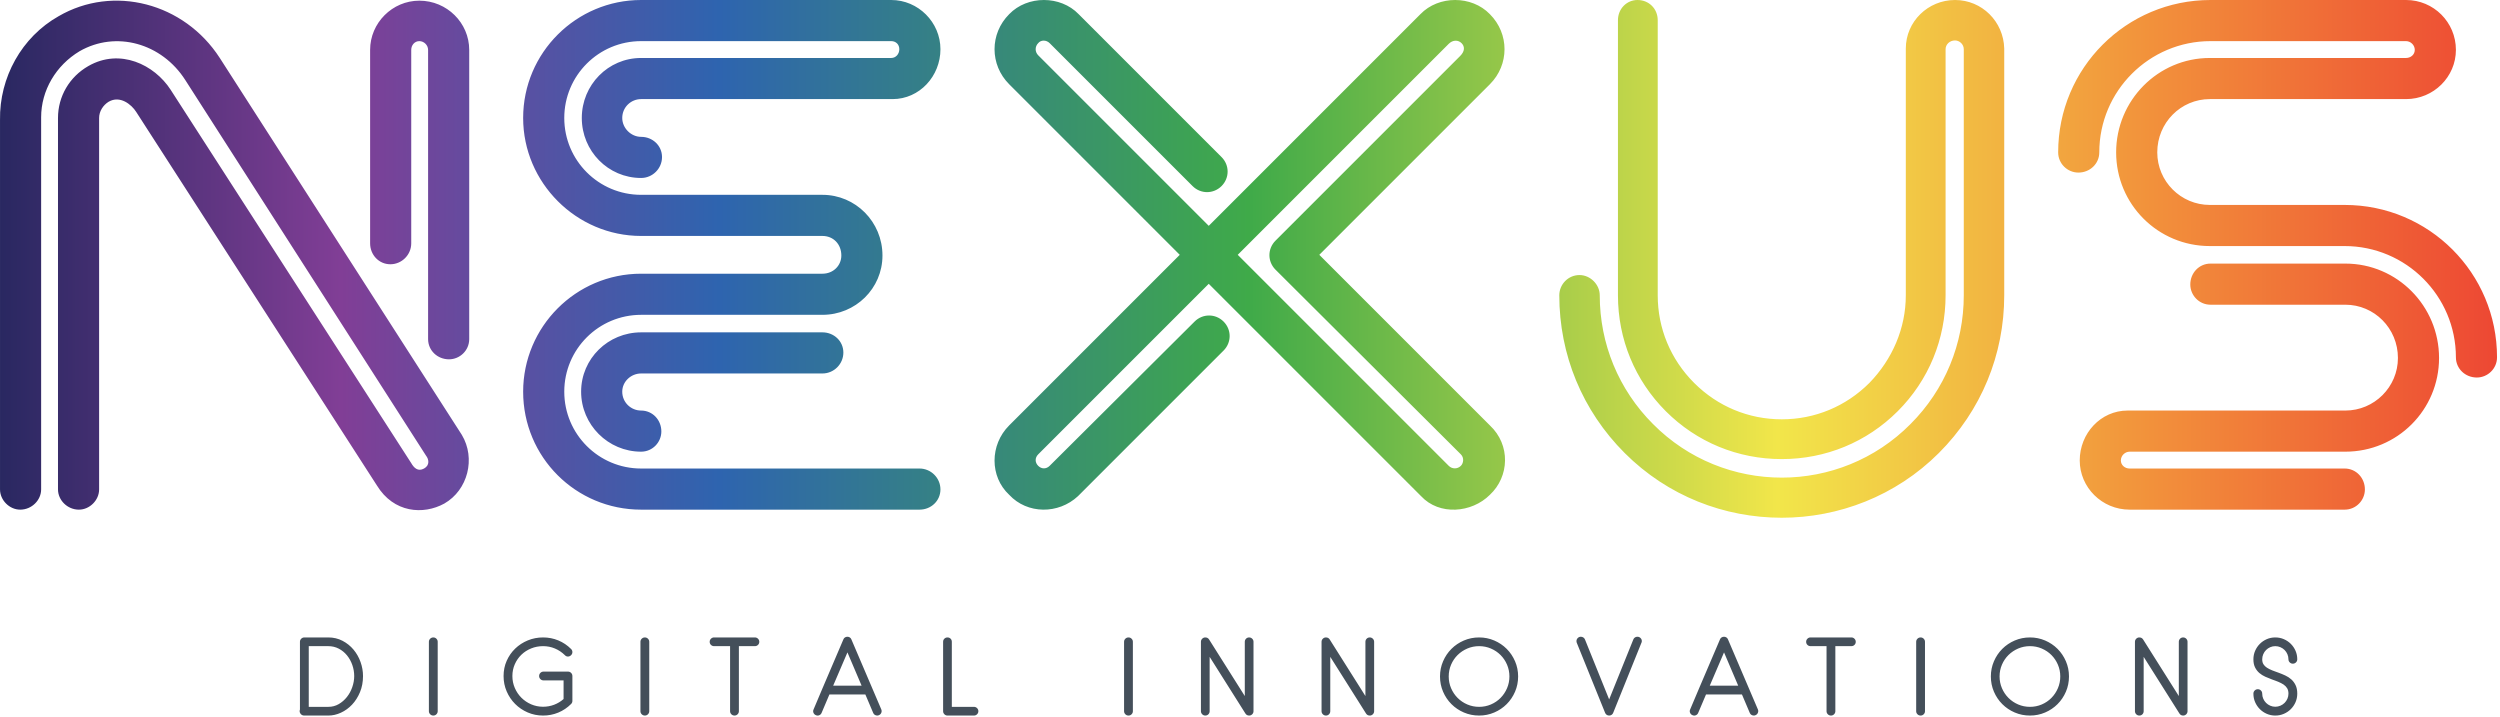
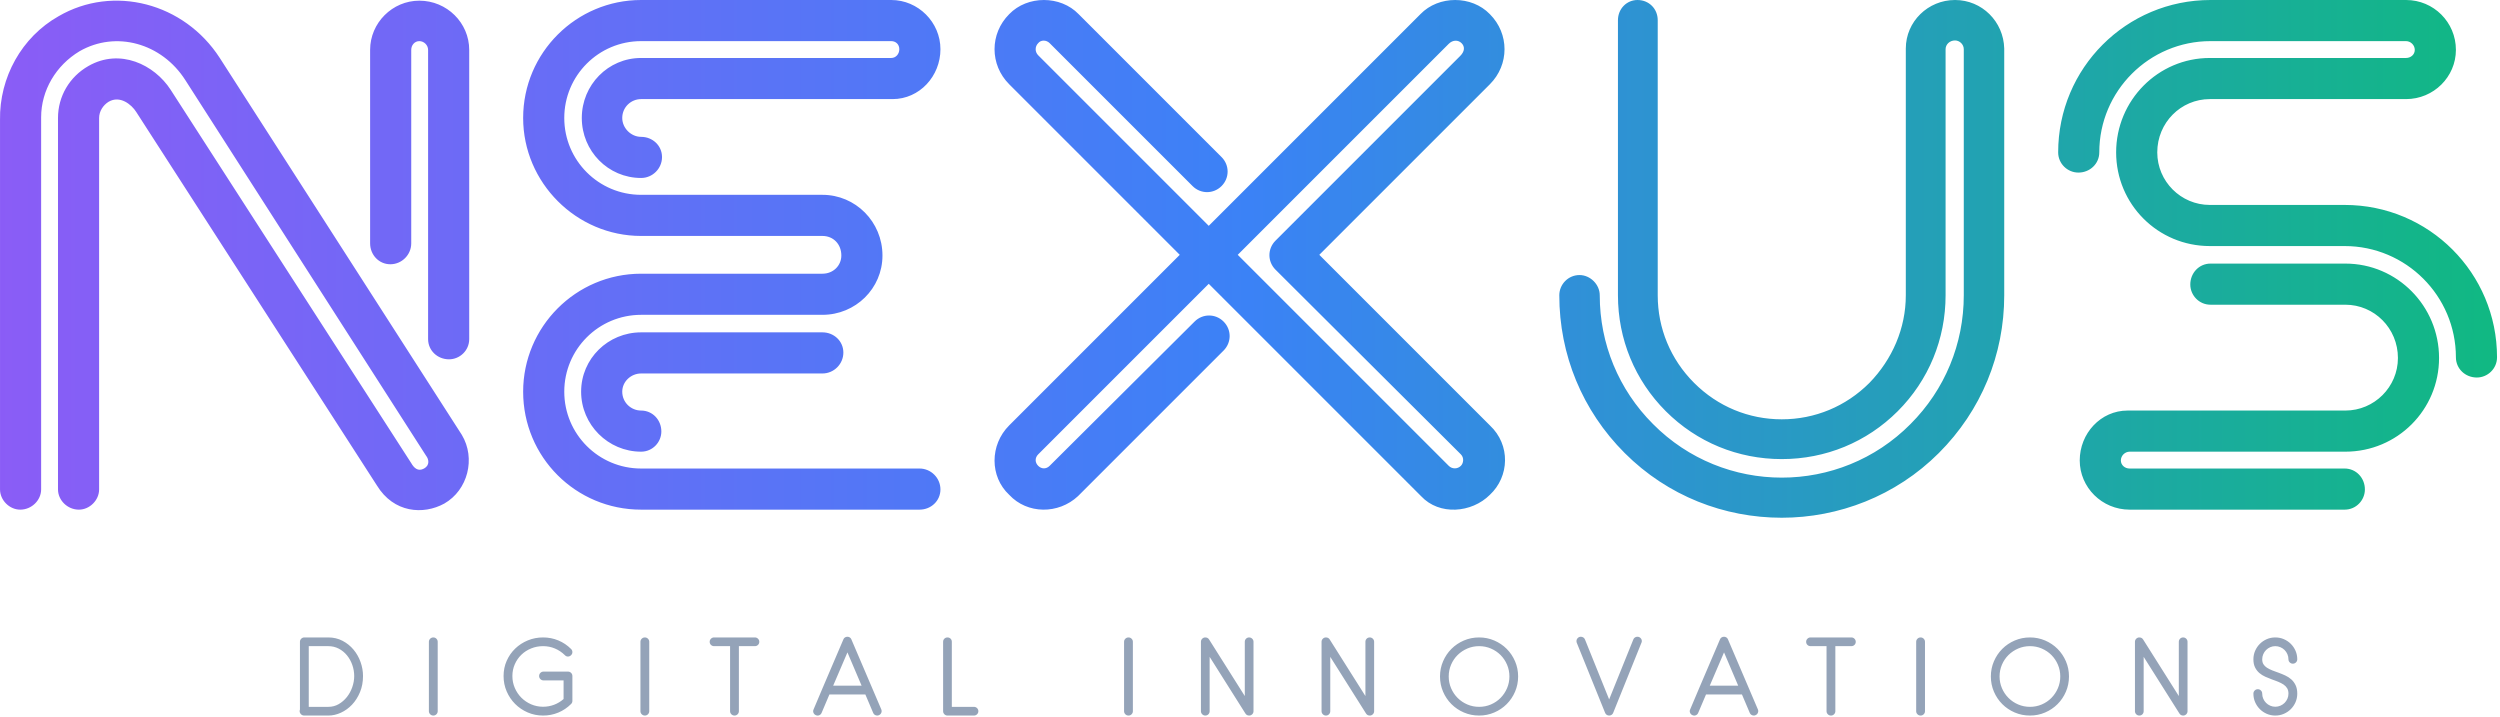
<svg xmlns="http://www.w3.org/2000/svg" width="100%" height="100%" viewBox="0 0 824 236" version="1.1" xml:space="preserve" style="fill-rule:evenodd;clip-rule:evenodd;stroke-linejoin:round;stroke-miterlimit:2;">
  <g id="g379" transform="matrix(0.27434,0,0,0.27434,-47.99646,-163.1257)">
    <g id="SvgjsG1218" transform="matrix(40.49652,0,0,40.49652,174.9707,396.9895)">
      <path id="path23" d="M1.74,5.36C3.36,4.42 5.46,4.96 6.52,6.6L13.7,17.78C14.12,18.48 13.88,19.42 13.18,19.82C12.56,20.16 11.68,20.1 11.18,19.28L4.04,8.2C3.9,7.98 3.56,7.7 3.22,7.9C3.06,8 2.94,8.18 2.94,8.38L2.94,19.4C2.94,19.72 2.66,20 2.34,20C2,20 1.72,19.72 1.72,19.4L1.72,8.38C1.72,7.74 2.06,7.16 2.62,6.84C3.56,6.3 4.58,6.8 5.06,7.54L12.2,18.62C12.28,18.76 12.4,18.88 12.58,18.78C12.76,18.68 12.72,18.5 12.64,18.4L5.5,7.26C4.8,6.16 3.44,5.78 2.36,6.4C1.66,6.82 1.22,7.56 1.22,8.36L1.22,19.4C1.22,19.72 0.94,20 0.6,20C0.28,20 0,19.72 0,19.4L0,8.44C-0.02,7.18 0.64,5.98 1.74,5.36ZM12.44,4.9C13.26,4.9 13.92,5.56 13.92,6.36L13.92,14.94C13.92,15.28 13.64,15.54 13.32,15.54C12.98,15.54 12.7,15.28 12.7,14.94L12.7,6.36C12.7,6.22 12.58,6.1 12.44,6.1C12.3,6.1 12.2,6.22 12.2,6.36L12.2,12.1C12.2,12.44 11.92,12.72 11.58,12.72C11.24,12.72 10.98,12.44 10.98,12.1L10.98,6.36C10.98,5.56 11.64,4.9 12.44,4.9ZM19.02,4.88L26.44,4.88C27.24,4.88 27.9,5.54 27.9,6.34C27.9,7.14 27.28,7.82 26.48,7.82L19.02,7.82C18.72,7.82 18.46,8.06 18.46,8.38C18.46,8.68 18.72,8.94 19.02,8.94C19.36,8.94 19.64,9.2 19.64,9.54C19.64,9.88 19.36,10.16 19.02,10.16C18.04,10.16 17.26,9.36 17.26,8.38C17.26,7.4 18.04,6.6 19.02,6.6L26.44,6.6C26.58,6.6 26.68,6.48 26.68,6.34C26.68,6.2 26.58,6.1 26.44,6.1L19.02,6.1C17.76,6.1 16.74,7.12 16.74,8.38C16.74,9.64 17.76,10.66 19.02,10.66L24.4,10.66C25.38,10.66 26.18,11.46 26.18,12.46C26.18,13.44 25.38,14.22 24.4,14.22L19.02,14.22C17.76,14.22 16.74,15.24 16.74,16.5C16.74,17.76 17.76,18.78 19.02,18.78L27.28,18.78C27.62,18.78 27.9,19.06 27.9,19.4C27.9,19.74 27.62,20 27.28,20L19.02,20C17.08,20 15.52,18.44 15.52,16.5C15.52,14.58 17.08,13 19.02,13L24.4,13C24.72,13 24.96,12.76 24.96,12.46C24.96,12.12 24.72,11.88 24.4,11.88L19.02,11.88C17.1,11.88 15.52,10.3 15.52,8.38C15.52,6.44 17.1,4.88 19.02,4.88ZM19.02,14.74L24.4,14.74C24.74,14.74 25.02,15 25.02,15.34C25.02,15.68 24.74,15.96 24.4,15.96L19.02,15.96C18.72,15.96 18.46,16.2 18.46,16.5C18.46,16.82 18.72,17.06 19.02,17.06C19.36,17.06 19.62,17.34 19.62,17.68C19.62,18 19.36,18.28 19.02,18.28C18.04,18.28 17.24,17.48 17.24,16.5C17.24,15.52 18.04,14.74 19.02,14.74ZM44.2,5.3C44.78,5.88 44.78,6.8 44.2,7.38L39.14,12.44L44.2,17.5C44.82,18.08 44.78,19.02 44.2,19.56C43.66,20.1 42.7,20.18 42.16,19.6L35.86,13.3L30.8,18.36C30.7,18.46 30.7,18.6 30.8,18.7C30.9,18.8 31.04,18.8 31.14,18.7L35.44,14.42C35.68,14.18 36.06,14.18 36.3,14.42C36.54,14.66 36.54,15.04 36.3,15.28L31.98,19.6C31.4,20.14 30.48,20.14 29.94,19.56C29.36,19.02 29.36,18.08 29.94,17.5L35,12.44L29.94,7.38C29.36,6.8 29.36,5.88 29.94,5.3C30.48,4.74 31.46,4.74 32,5.3L36.24,9.54C36.48,9.78 36.48,10.16 36.24,10.4C36,10.64 35.62,10.64 35.38,10.4L31.14,6.16C31.04,6.06 30.88,6.06 30.8,6.16C30.7,6.26 30.7,6.42 30.8,6.52L35.86,11.58L42.14,5.3C42.68,4.74 43.66,4.74 44.2,5.3ZM43.36,6.16C43.26,6.06 43.1,6.06 42.98,6.18L36.72,12.44L42.98,18.7C43.08,18.8 43.24,18.8 43.34,18.7C43.42,18.62 43.44,18.46 43.34,18.36L37.84,12.88C37.6,12.64 37.6,12.26 37.84,12.02L43.32,6.54C43.46,6.4 43.46,6.26 43.36,6.16ZM58,4.88C58.8,4.88 59.44,5.52 59.46,6.32L59.46,13.64C59.46,15.4 58.78,17.06 57.52,18.32C56.24,19.6 54.54,20.24 52.86,20.24C51.16,20.24 49.48,19.6 48.2,18.32C46.94,17.06 46.26,15.4 46.26,13.64C46.26,13.32 46.52,13.04 46.86,13.04C47.18,13.04 47.46,13.32 47.46,13.64C47.46,15.08 48.02,16.44 49.04,17.46C51.14,19.58 54.58,19.58 56.68,17.46C57.7,16.44 58.26,15.08 58.26,13.64L58.26,6.34C58.26,6.2 58.14,6.08 58,6.08C57.84,6.08 57.72,6.2 57.72,6.34L57.72,13.64C57.72,14.94 57.22,16.16 56.3,17.08C55.38,18 54.16,18.5 52.86,18.5C51.56,18.5 50.34,18 49.42,17.08C48.5,16.16 48,14.94 48,13.64L48,5.48C48,5.14 48.26,4.88 48.58,4.88C48.92,4.88 49.18,5.14 49.18,5.48L49.18,13.64C49.18,14.62 49.56,15.54 50.26,16.24C50.96,16.94 51.88,17.32 52.86,17.32C53.84,17.32 54.76,16.94 55.46,16.24C56.14,15.54 56.54,14.62 56.54,13.64L56.54,6.32C56.54,5.52 57.2,4.88 58,4.88ZM65.58,4.88L71.38,4.88C72.2,4.88 72.86,5.54 72.86,6.36C72.86,7.16 72.2,7.82 71.38,7.82L65.56,7.82C64.7,7.82 64,8.52 64,9.4C64,10.26 64.7,10.96 65.56,10.96L69.56,10.96C72.06,10.96 74.08,12.98 74.08,15.48C74.08,15.82 73.8,16.08 73.48,16.08C73.14,16.08 72.86,15.82 72.86,15.48C72.86,13.66 71.38,12.18 69.56,12.18L65.56,12.18C64.02,12.18 62.78,10.94 62.78,9.4C62.78,7.86 64.02,6.6 65.56,6.6L71.38,6.6C71.52,6.6 71.64,6.5 71.64,6.36C71.64,6.22 71.52,6.1 71.38,6.1L65.58,6.1C63.76,6.1 62.28,7.58 62.28,9.4C62.28,9.74 62,10 61.66,10C61.34,10 61.06,9.74 61.06,9.4C61.06,6.9 63.08,4.88 65.58,4.88ZM65.58,12.7L69.58,12.7C71.12,12.7 72.36,13.96 72.36,15.5C72.36,17.04 71.12,18.28 69.58,18.28L63.18,18.28C63.04,18.28 62.92,18.4 62.92,18.54C62.92,18.68 63.04,18.78 63.18,18.78L69.56,18.78C69.9,18.78 70.16,19.06 70.16,19.4C70.16,19.72 69.9,20 69.56,20L63.18,20C62.36,20 61.7,19.34 61.7,18.54C61.7,17.74 62.32,17.06 63.12,17.06L69.58,17.06C70.44,17.06 71.14,16.36 71.14,15.5C71.14,14.62 70.44,13.92 69.58,13.92L65.58,13.92C65.24,13.92 64.98,13.64 64.98,13.32C64.98,12.98 65.24,12.7 65.58,12.7Z" style="fill:url(#_Linear1);fill-rule:nonzero;" />
    </g>
    <g id="SvgjsG1219" transform="matrix(5.947818,0,0,5.947818,525.0867,1333.561)">
-       <path id="path26" d="M7.46,20.3L2.54,20.3C2.38,20.3 2.227,20.253 2.08,20.16C1.933,20.067 1.827,19.947 1.76,19.8C1.64,19.587 1.627,19.347 1.72,19.08L1.72,5.4C1.72,5.16 1.807,4.953 1.98,4.78C2.153,4.607 2.367,4.52 2.62,4.52L7.44,4.52C8.493,4.52 9.453,4.747 10.32,5.2C11.187,5.653 11.927,6.247 12.54,6.98C13.153,7.713 13.627,8.547 13.96,9.48C14.293,10.413 14.46,11.36 14.46,12.32C14.46,13.507 14.257,14.59 13.85,15.57C13.443,16.55 12.91,17.39 12.25,18.09C11.59,18.79 10.84,19.333 10,19.72C9.16,20.107 8.313,20.3 7.46,20.3L7.46,20.3ZM7.44,6.28L3.5,6.28L3.5,18.54L7.46,18.54C8.22,18.54 8.917,18.357 9.55,17.99C10.183,17.623 10.733,17.147 11.2,16.56C11.667,15.973 12.03,15.307 12.29,14.56C12.55,13.813 12.68,13.067 12.68,12.32C12.68,11.56 12.553,10.817 12.3,10.09C12.047,9.363 11.69,8.717 11.23,8.15C10.77,7.583 10.217,7.13 9.57,6.79C8.923,6.45 8.213,6.28 7.44,6.28L7.44,6.28ZM28.666,20.3C28.413,20.3 28.199,20.213 28.026,20.04C27.853,19.867 27.766,19.66 27.766,19.42L27.766,5.4C27.766,5.16 27.853,4.953 28.026,4.78C28.199,4.607 28.413,4.52 28.666,4.52C28.906,4.52 29.113,4.607 29.286,4.78C29.459,4.953 29.546,5.16 29.546,5.4L29.546,19.42C29.546,19.66 29.459,19.867 29.286,20.04C29.113,20.213 28.906,20.3 28.666,20.3ZM56.492,17.96C55.732,18.72 54.869,19.3 53.902,19.7C52.935,20.1 51.912,20.3 50.832,20.3C49.725,20.3 48.689,20.09 47.722,19.67C46.755,19.25 45.912,18.68 45.192,17.96C44.472,17.24 43.902,16.397 43.482,15.43C43.062,14.463 42.852,13.427 42.852,12.32C42.852,11.213 43.062,10.187 43.482,9.24C43.902,8.293 44.475,7.47 45.202,6.77C45.929,6.07 46.775,5.52 47.742,5.12C48.709,4.72 49.739,4.52 50.832,4.52C51.912,4.52 52.935,4.72 53.902,5.12C54.869,5.52 55.732,6.1 56.492,6.86C56.665,7.033 56.752,7.24 56.752,7.48C56.752,7.72 56.665,7.927 56.492,8.1C56.305,8.287 56.092,8.38 55.852,8.38C55.612,8.38 55.405,8.287 55.232,8.1C54.632,7.513 53.959,7.063 53.212,6.75C52.465,6.437 51.672,6.28 50.832,6.28C49.979,6.28 49.175,6.433 48.422,6.74C47.669,7.047 47.012,7.47 46.452,8.01C45.892,8.55 45.449,9.19 45.122,9.93C44.795,10.67 44.632,11.467 44.632,12.32C44.632,13.173 44.795,13.977 45.122,14.73C45.449,15.483 45.892,16.14 46.452,16.7C47.012,17.26 47.669,17.703 48.422,18.03C49.175,18.357 49.979,18.52 50.832,18.52C51.605,18.52 52.345,18.387 53.052,18.12C53.759,17.853 54.399,17.467 54.972,16.96L54.972,13.2L50.932,13.2C50.679,13.2 50.465,13.113 50.292,12.94C50.119,12.767 50.032,12.56 50.032,12.32C50.032,12.067 50.119,11.853 50.292,11.68C50.465,11.507 50.679,11.42 50.932,11.42L55.852,11.42C56.105,11.42 56.319,11.507 56.492,11.68C56.665,11.853 56.752,12.067 56.752,12.32L56.752,17.34C56.752,17.58 56.665,17.787 56.492,17.96L56.492,17.96ZM71.398,20.3C71.145,20.3 70.931,20.213 70.758,20.04C70.585,19.867 70.498,19.66 70.498,19.42L70.498,5.4C70.498,5.16 70.585,4.953 70.758,4.78C70.931,4.607 71.145,4.52 71.398,4.52C71.638,4.52 71.845,4.607 72.018,4.78C72.191,4.953 72.278,5.16 72.278,5.4L72.278,19.42C72.278,19.66 72.191,19.867 72.018,20.04C71.845,20.213 71.638,20.3 71.398,20.3ZM93.624,6.28L90.384,6.28L90.384,19.42C90.384,19.66 90.297,19.867 90.124,20.04C89.951,20.213 89.744,20.3 89.504,20.3C89.251,20.3 89.037,20.213 88.864,20.04C88.691,19.867 88.604,19.66 88.604,19.42L88.604,6.28L85.364,6.28C85.124,6.28 84.917,6.197 84.744,6.03C84.571,5.863 84.484,5.653 84.484,5.4C84.484,5.16 84.571,4.953 84.744,4.78C84.917,4.607 85.124,4.52 85.364,4.52L93.624,4.52C93.864,4.52 94.071,4.607 94.244,4.78C94.417,4.953 94.504,5.16 94.504,5.4C94.504,5.653 94.417,5.863 94.244,6.03C94.071,6.197 93.864,6.28 93.624,6.28L93.624,6.28ZM118.67,20.22C118.563,20.273 118.45,20.3 118.33,20.3C118.157,20.3 117.993,20.253 117.84,20.16C117.687,20.067 117.577,19.933 117.51,19.76L115.93,16.04L108.67,16.04L107.09,19.76C106.997,19.987 106.837,20.147 106.61,20.24C106.383,20.333 106.157,20.327 105.93,20.22C105.703,20.127 105.543,19.967 105.45,19.74C105.357,19.513 105.363,19.287 105.47,19.06L107.27,14.8L111.49,4.92C111.557,4.747 111.663,4.613 111.81,4.52C111.957,4.427 112.123,4.38 112.31,4.38C112.483,4.38 112.643,4.427 112.79,4.52C112.937,4.613 113.043,4.747 113.11,4.92C114.123,7.293 115.13,9.65 116.13,11.99C117.13,14.33 118.137,16.687 119.15,19.06C119.243,19.287 119.243,19.513 119.15,19.74C119.057,19.967 118.897,20.127 118.67,20.22L118.67,20.22ZM112.31,7.54L109.43,14.26L115.17,14.26L112.31,7.54ZM137.856,20.3L132.516,20.3C132.276,20.3 132.069,20.213 131.896,20.04C131.723,19.867 131.636,19.66 131.636,19.42L131.636,5.4C131.636,5.147 131.723,4.937 131.896,4.77C132.069,4.603 132.276,4.52 132.516,4.52C132.769,4.52 132.979,4.603 133.146,4.77C133.313,4.937 133.396,5.147 133.396,5.4L133.396,18.54L137.856,18.54C138.109,18.54 138.323,18.627 138.496,18.8C138.669,18.973 138.756,19.18 138.756,19.42C138.756,19.66 138.669,19.867 138.496,20.04C138.323,20.213 138.109,20.3 137.856,20.3ZM169.088,20.3C168.835,20.3 168.621,20.213 168.448,20.04C168.275,19.867 168.188,19.66 168.188,19.42L168.188,5.4C168.188,5.16 168.275,4.953 168.448,4.78C168.621,4.607 168.835,4.52 169.088,4.52C169.328,4.52 169.535,4.607 169.708,4.78C169.881,4.953 169.968,5.16 169.968,5.4L169.968,19.42C169.968,19.66 169.881,19.867 169.708,20.04C169.535,20.213 169.328,20.3 169.088,20.3ZM193.454,20.3C193.121,20.3 192.867,20.16 192.694,19.88L185.474,8.44L185.474,19.42C185.474,19.66 185.391,19.867 185.224,20.04C185.057,20.213 184.847,20.3 184.594,20.3C184.354,20.3 184.147,20.213 183.974,20.04C183.801,19.867 183.714,19.66 183.714,19.42L183.714,5.4C183.714,5.16 183.801,4.953 183.974,4.78C184.147,4.607 184.354,4.52 184.594,4.52C184.927,4.52 185.181,4.653 185.354,4.92L192.574,16.36L192.574,5.4C192.574,5.16 192.657,4.953 192.824,4.78C192.991,4.607 193.201,4.52 193.454,4.52C193.694,4.52 193.901,4.607 194.074,4.78C194.247,4.953 194.334,5.16 194.334,5.4L194.334,19.42C194.334,19.66 194.247,19.867 194.074,20.04C193.901,20.213 193.694,20.3 193.454,20.3ZM217.82,20.3C217.487,20.3 217.233,20.16 217.06,19.88L209.84,8.44L209.84,19.42C209.84,19.66 209.757,19.867 209.59,20.04C209.423,20.213 209.213,20.3 208.96,20.3C208.72,20.3 208.513,20.213 208.34,20.04C208.167,19.867 208.08,19.66 208.08,19.42L208.08,5.4C208.08,5.16 208.167,4.953 208.34,4.78C208.513,4.607 208.72,4.52 208.96,4.52C209.293,4.52 209.547,4.653 209.72,4.92L216.94,16.36L216.94,5.4C216.94,5.16 217.023,4.953 217.19,4.78C217.357,4.607 217.567,4.52 217.82,4.52C218.06,4.52 218.267,4.607 218.44,4.78C218.613,4.953 218.7,5.16 218.7,5.4L218.7,19.42C218.7,19.66 218.613,19.867 218.44,20.04C218.267,20.213 218.06,20.3 217.82,20.3ZM239.906,20.3C238.813,20.3 237.786,20.093 236.826,19.68C235.866,19.267 235.029,18.703 234.316,17.99C233.603,17.277 233.039,16.44 232.626,15.48C232.213,14.52 232.006,13.493 232.006,12.4C232.006,11.32 232.213,10.3 232.626,9.34C233.039,8.38 233.603,7.543 234.316,6.83C235.029,6.117 235.866,5.553 236.826,5.14C237.786,4.727 238.813,4.52 239.906,4.52C240.986,4.52 242.006,4.727 242.966,5.14C243.926,5.553 244.763,6.117 245.476,6.83C246.189,7.543 246.753,8.38 247.166,9.34C247.579,10.3 247.786,11.32 247.786,12.4C247.786,13.493 247.579,14.52 247.166,15.48C246.753,16.44 246.189,17.277 245.476,17.99C244.763,18.703 243.926,19.267 242.966,19.68C242.006,20.093 240.986,20.3 239.906,20.3ZM239.906,6.28C239.066,6.28 238.273,6.44 237.526,6.76C236.779,7.08 236.126,7.517 235.566,8.07C235.006,8.623 234.566,9.273 234.246,10.02C233.926,10.767 233.766,11.56 233.766,12.4C233.766,13.24 233.926,14.033 234.246,14.78C234.566,15.527 235.006,16.18 235.566,16.74C236.126,17.3 236.779,17.74 237.526,18.06C238.273,18.38 239.066,18.54 239.906,18.54C240.746,18.54 241.539,18.38 242.286,18.06C243.033,17.74 243.683,17.3 244.236,16.74C244.789,16.18 245.226,15.527 245.546,14.78C245.866,14.033 246.026,13.24 246.026,12.4C246.026,11.56 245.866,10.767 245.546,10.02C245.226,9.273 244.789,8.623 244.236,8.07C243.683,7.517 243.033,7.08 242.286,6.76C241.539,6.44 240.746,6.28 239.906,6.28ZM272.692,5.6L266.992,19.74C266.925,19.913 266.819,20.05 266.672,20.15C266.525,20.25 266.359,20.3 266.172,20.3C265.985,20.3 265.819,20.25 265.672,20.15C265.525,20.05 265.419,19.913 265.352,19.74L259.632,5.6C259.592,5.507 259.572,5.393 259.572,5.26C259.572,5.02 259.659,4.813 259.832,4.64C260.005,4.467 260.212,4.38 260.452,4.38C260.639,4.38 260.809,4.43 260.962,4.53C261.115,4.63 261.225,4.767 261.292,4.94L266.172,17.04L271.052,4.94C271.119,4.767 271.225,4.63 271.372,4.53C271.519,4.43 271.685,4.38 271.872,4.38C272.125,4.38 272.339,4.467 272.512,4.64C272.685,4.813 272.772,5.02 272.772,5.26C272.772,5.393 272.745,5.507 272.692,5.6L272.692,5.6ZM295.738,20.22C295.631,20.273 295.518,20.3 295.398,20.3C295.225,20.3 295.061,20.253 294.908,20.16C294.755,20.067 294.645,19.933 294.578,19.76L292.998,16.04L285.738,16.04L284.158,19.76C284.065,19.987 283.905,20.147 283.678,20.24C283.451,20.333 283.225,20.327 282.998,20.22C282.771,20.127 282.611,19.967 282.518,19.74C282.425,19.513 282.431,19.287 282.538,19.06L284.338,14.8L288.558,4.92C288.625,4.747 288.731,4.613 288.878,4.52C289.025,4.427 289.191,4.38 289.378,4.38C289.551,4.38 289.711,4.427 289.858,4.52C290.005,4.613 290.111,4.747 290.178,4.92C291.191,7.293 292.198,9.65 293.198,11.99C294.198,14.33 295.205,16.687 296.218,19.06C296.311,19.287 296.311,19.513 296.218,19.74C296.125,19.967 295.965,20.127 295.738,20.22L295.738,20.22ZM289.378,7.54L286.498,14.26L292.238,14.26L289.378,7.54ZM315.104,6.28L311.864,6.28L311.864,19.42C311.864,19.66 311.777,19.867 311.604,20.04C311.431,20.213 311.224,20.3 310.984,20.3C310.731,20.3 310.517,20.213 310.344,20.04C310.171,19.867 310.084,19.66 310.084,19.42L310.084,6.28L306.844,6.28C306.604,6.28 306.397,6.197 306.224,6.03C306.051,5.863 305.964,5.653 305.964,5.4C305.964,5.16 306.051,4.953 306.224,4.78C306.397,4.607 306.604,4.52 306.844,4.52L315.104,4.52C315.344,4.52 315.551,4.607 315.724,4.78C315.897,4.953 315.984,5.16 315.984,5.4C315.984,5.653 315.897,5.863 315.724,6.03C315.551,6.197 315.344,6.28 315.104,6.28L315.104,6.28ZM329.09,20.3C328.837,20.3 328.623,20.213 328.45,20.04C328.277,19.867 328.19,19.66 328.19,19.42L328.19,5.4C328.19,5.16 328.277,4.953 328.45,4.78C328.623,4.607 328.837,4.52 329.09,4.52C329.33,4.52 329.537,4.607 329.71,4.78C329.883,4.953 329.97,5.16 329.97,5.4L329.97,19.42C329.97,19.66 329.883,19.867 329.71,20.04C329.537,20.213 329.33,20.3 329.09,20.3ZM351.176,20.3C350.083,20.3 349.056,20.093 348.096,19.68C347.136,19.267 346.299,18.703 345.586,17.99C344.873,17.277 344.309,16.44 343.896,15.48C343.483,14.52 343.276,13.493 343.276,12.4C343.276,11.32 343.483,10.3 343.896,9.34C344.309,8.38 344.873,7.543 345.586,6.83C346.299,6.117 347.136,5.553 348.096,5.14C349.056,4.727 350.083,4.52 351.176,4.52C352.256,4.52 353.276,4.727 354.236,5.14C355.196,5.553 356.033,6.117 356.746,6.83C357.459,7.543 358.023,8.38 358.436,9.34C358.849,10.3 359.056,11.32 359.056,12.4C359.056,13.493 358.849,14.52 358.436,15.48C358.023,16.44 357.459,17.277 356.746,17.99C356.033,18.703 355.196,19.267 354.236,19.68C353.276,20.093 352.256,20.3 351.176,20.3ZM351.176,6.28C350.336,6.28 349.543,6.44 348.796,6.76C348.049,7.08 347.396,7.517 346.836,8.07C346.276,8.623 345.836,9.273 345.516,10.02C345.196,10.767 345.036,11.56 345.036,12.4C345.036,13.24 345.196,14.033 345.516,14.78C345.836,15.527 346.276,16.18 346.836,16.74C347.396,17.3 348.049,17.74 348.796,18.06C349.543,18.38 350.336,18.54 351.176,18.54C352.016,18.54 352.809,18.38 353.556,18.06C354.303,17.74 354.953,17.3 355.506,16.74C356.059,16.18 356.496,15.527 356.816,14.78C357.136,14.033 357.296,13.24 357.296,12.4C357.296,11.56 357.136,10.767 356.816,10.02C356.496,9.273 356.059,8.623 355.506,8.07C354.953,7.517 354.303,7.08 353.556,6.76C352.809,6.44 352.016,6.28 351.176,6.28ZM382.122,20.3C381.789,20.3 381.535,20.16 381.362,19.88L374.142,8.44L374.142,19.42C374.142,19.66 374.059,19.867 373.892,20.04C373.725,20.213 373.515,20.3 373.262,20.3C373.022,20.3 372.815,20.213 372.642,20.04C372.469,19.867 372.382,19.66 372.382,19.42L372.382,5.4C372.382,5.16 372.469,4.953 372.642,4.78C372.815,4.607 373.022,4.52 373.262,4.52C373.595,4.52 373.849,4.653 374.022,4.92L381.242,16.36L381.242,5.4C381.242,5.16 381.325,4.953 381.492,4.78C381.659,4.607 381.869,4.52 382.122,4.52C382.362,4.52 382.569,4.607 382.742,4.78C382.915,4.953 383.002,5.16 383.002,5.4L383.002,19.42C383.002,19.66 382.915,19.867 382.742,20.04C382.569,20.213 382.362,20.3 382.122,20.3ZM400.728,20.3C400.115,20.3 399.541,20.183 399.008,19.95C398.475,19.717 398.008,19.4 397.608,19C397.208,18.6 396.891,18.133 396.658,17.6C396.425,17.067 396.308,16.493 396.308,15.88C396.308,15.627 396.395,15.413 396.568,15.24C396.741,15.067 396.955,14.98 397.208,14.98C397.448,14.98 397.655,15.067 397.828,15.24C398.001,15.413 398.088,15.627 398.088,15.88C398.088,16.24 398.158,16.58 398.298,16.9C398.438,17.22 398.628,17.5 398.868,17.74C399.108,17.98 399.388,18.17 399.708,18.31C400.028,18.45 400.368,18.52 400.728,18.52C401.088,18.52 401.431,18.45 401.758,18.31C402.085,18.17 402.368,17.98 402.608,17.74C402.848,17.5 403.038,17.22 403.178,16.9C403.318,16.58 403.388,16.24 403.388,15.88C403.388,15.44 403.301,15.077 403.128,14.79C402.955,14.503 402.715,14.253 402.408,14.04C402.261,13.933 402.095,13.837 401.908,13.75C401.721,13.663 401.528,13.573 401.328,13.48C401.128,13.4 400.921,13.32 400.708,13.24C400.495,13.16 400.275,13.08 400.048,13C399.608,12.84 399.165,12.66 398.718,12.46C398.271,12.26 397.871,12.01 397.518,11.71C397.165,11.41 396.875,11.037 396.648,10.59C396.421,10.143 396.308,9.593 396.308,8.94C396.308,8.327 396.425,7.753 396.658,7.22C396.891,6.687 397.208,6.22 397.608,5.82C398.008,5.42 398.475,5.103 399.008,4.87C399.541,4.637 400.115,4.52 400.728,4.52C401.341,4.52 401.918,4.637 402.458,4.87C402.998,5.103 403.468,5.42 403.868,5.82C404.268,6.22 404.585,6.687 404.818,7.22C405.051,7.753 405.168,8.327 405.168,8.94C405.168,9.18 405.081,9.387 404.908,9.56C404.735,9.733 404.521,9.82 404.268,9.82C404.028,9.82 403.821,9.733 403.648,9.56C403.475,9.387 403.388,9.18 403.388,8.94C403.388,8.58 403.318,8.237 403.178,7.91C403.038,7.583 402.848,7.3 402.608,7.06C402.368,6.82 402.085,6.63 401.758,6.49C401.431,6.35 401.088,6.28 400.728,6.28C400.368,6.28 400.028,6.35 399.708,6.49C399.388,6.63 399.108,6.82 398.868,7.06C398.628,7.3 398.438,7.583 398.298,7.91C398.158,8.237 398.088,8.58 398.088,8.94C398.088,9.34 398.171,9.673 398.338,9.94C398.505,10.207 398.741,10.44 399.048,10.64C399.368,10.84 399.728,11.02 400.128,11.18L400.768,11.42L401.428,11.66C401.868,11.82 402.311,12.003 402.758,12.21C403.205,12.417 403.605,12.677 403.958,12.99C404.311,13.303 404.601,13.693 404.828,14.16C405.055,14.627 405.168,15.2 405.168,15.88C405.168,16.493 405.051,17.067 404.818,17.6C404.585,18.133 404.268,18.6 403.868,19C403.468,19.4 402.998,19.717 402.458,19.95C401.918,20.183 401.341,20.3 400.728,20.3Z" style="fill:rgb(68,79,90);fill-rule:nonzero;" />
+       <path id="path26" d="M7.46,20.3L2.54,20.3C2.38,20.3 2.227,20.253 2.08,20.16C1.933,20.067 1.827,19.947 1.76,19.8C1.64,19.587 1.627,19.347 1.72,19.08L1.72,5.4C1.72,5.16 1.807,4.953 1.98,4.78C2.153,4.607 2.367,4.52 2.62,4.52L7.44,4.52C8.493,4.52 9.453,4.747 10.32,5.2C11.187,5.653 11.927,6.247 12.54,6.98C13.153,7.713 13.627,8.547 13.96,9.48C14.293,10.413 14.46,11.36 14.46,12.32C14.46,13.507 14.257,14.59 13.85,15.57C13.443,16.55 12.91,17.39 12.25,18.09C11.59,18.79 10.84,19.333 10,19.72C9.16,20.107 8.313,20.3 7.46,20.3L7.46,20.3ZM7.44,6.28L3.5,6.28L3.5,18.54L7.46,18.54C8.22,18.54 8.917,18.357 9.55,17.99C10.183,17.623 10.733,17.147 11.2,16.56C11.667,15.973 12.03,15.307 12.29,14.56C12.55,13.813 12.68,13.067 12.68,12.32C12.68,11.56 12.553,10.817 12.3,10.09C12.047,9.363 11.69,8.717 11.23,8.15C10.77,7.583 10.217,7.13 9.57,6.79C8.923,6.45 8.213,6.28 7.44,6.28L7.44,6.28ZM28.666,20.3C28.413,20.3 28.199,20.213 28.026,20.04C27.853,19.867 27.766,19.66 27.766,19.42L27.766,5.4C27.766,5.16 27.853,4.953 28.026,4.78C28.199,4.607 28.413,4.52 28.666,4.52C28.906,4.52 29.113,4.607 29.286,4.78C29.459,4.953 29.546,5.16 29.546,5.4L29.546,19.42C29.546,19.66 29.459,19.867 29.286,20.04C29.113,20.213 28.906,20.3 28.666,20.3ZM56.492,17.96C55.732,18.72 54.869,19.3 53.902,19.7C52.935,20.1 51.912,20.3 50.832,20.3C49.725,20.3 48.689,20.09 47.722,19.67C46.755,19.25 45.912,18.68 45.192,17.96C44.472,17.24 43.902,16.397 43.482,15.43C43.062,14.463 42.852,13.427 42.852,12.32C42.852,11.213 43.062,10.187 43.482,9.24C43.902,8.293 44.475,7.47 45.202,6.77C45.929,6.07 46.775,5.52 47.742,5.12C48.709,4.72 49.739,4.52 50.832,4.52C51.912,4.52 52.935,4.72 53.902,5.12C54.869,5.52 55.732,6.1 56.492,6.86C56.665,7.033 56.752,7.24 56.752,7.48C56.752,7.72 56.665,7.927 56.492,8.1C56.305,8.287 56.092,8.38 55.852,8.38C55.612,8.38 55.405,8.287 55.232,8.1C54.632,7.513 53.959,7.063 53.212,6.75C52.465,6.437 51.672,6.28 50.832,6.28C49.979,6.28 49.175,6.433 48.422,6.74C47.669,7.047 47.012,7.47 46.452,8.01C45.892,8.55 45.449,9.19 45.122,9.93C44.795,10.67 44.632,11.467 44.632,12.32C44.632,13.173 44.795,13.977 45.122,14.73C45.449,15.483 45.892,16.14 46.452,16.7C47.012,17.26 47.669,17.703 48.422,18.03C49.175,18.357 49.979,18.52 50.832,18.52C51.605,18.52 52.345,18.387 53.052,18.12C53.759,17.853 54.399,17.467 54.972,16.96L54.972,13.2L50.932,13.2C50.679,13.2 50.465,13.113 50.292,12.94C50.119,12.767 50.032,12.56 50.032,12.32C50.032,12.067 50.119,11.853 50.292,11.68C50.465,11.507 50.679,11.42 50.932,11.42L55.852,11.42C56.105,11.42 56.319,11.507 56.492,11.68C56.665,11.853 56.752,12.067 56.752,12.32L56.752,17.34C56.752,17.58 56.665,17.787 56.492,17.96L56.492,17.96ZM71.398,20.3C71.145,20.3 70.931,20.213 70.758,20.04C70.585,19.867 70.498,19.66 70.498,19.42L70.498,5.4C70.498,5.16 70.585,4.953 70.758,4.78C70.931,4.607 71.145,4.52 71.398,4.52C71.638,4.52 71.845,4.607 72.018,4.78C72.191,4.953 72.278,5.16 72.278,5.4L72.278,19.42C72.278,19.66 72.191,19.867 72.018,20.04C71.845,20.213 71.638,20.3 71.398,20.3ZM93.624,6.28L90.384,6.28L90.384,19.42C90.384,19.66 90.297,19.867 90.124,20.04C89.951,20.213 89.744,20.3 89.504,20.3C89.251,20.3 89.037,20.213 88.864,20.04C88.691,19.867 88.604,19.66 88.604,19.42L88.604,6.28L85.364,6.28C85.124,6.28 84.917,6.197 84.744,6.03C84.571,5.863 84.484,5.653 84.484,5.4C84.484,5.16 84.571,4.953 84.744,4.78C84.917,4.607 85.124,4.52 85.364,4.52L93.624,4.52C93.864,4.52 94.071,4.607 94.244,4.78C94.417,4.953 94.504,5.16 94.504,5.4C94.504,5.653 94.417,5.863 94.244,6.03C94.071,6.197 93.864,6.28 93.624,6.28L93.624,6.28ZM118.67,20.22C118.563,20.273 118.45,20.3 118.33,20.3C118.157,20.3 117.993,20.253 117.84,20.16C117.687,20.067 117.577,19.933 117.51,19.76L115.93,16.04L108.67,16.04L107.09,19.76C106.997,19.987 106.837,20.147 106.61,20.24C106.383,20.333 106.157,20.327 105.93,20.22C105.703,20.127 105.543,19.967 105.45,19.74C105.357,19.513 105.363,19.287 105.47,19.06L107.27,14.8L111.49,4.92C111.557,4.747 111.663,4.613 111.81,4.52C111.957,4.427 112.123,4.38 112.31,4.38C112.483,4.38 112.643,4.427 112.79,4.52C112.937,4.613 113.043,4.747 113.11,4.92C114.123,7.293 115.13,9.65 116.13,11.99C117.13,14.33 118.137,16.687 119.15,19.06C119.243,19.287 119.243,19.513 119.15,19.74C119.057,19.967 118.897,20.127 118.67,20.22L118.67,20.22ZM112.31,7.54L109.43,14.26L115.17,14.26L112.31,7.54ZM137.856,20.3L132.516,20.3C132.276,20.3 132.069,20.213 131.896,20.04C131.723,19.867 131.636,19.66 131.636,19.42L131.636,5.4C131.636,5.147 131.723,4.937 131.896,4.77C132.069,4.603 132.276,4.52 132.516,4.52C132.769,4.52 132.979,4.603 133.146,4.77C133.313,4.937 133.396,5.147 133.396,5.4L133.396,18.54L137.856,18.54C138.109,18.54 138.323,18.627 138.496,18.8C138.669,18.973 138.756,19.18 138.756,19.42C138.756,19.66 138.669,19.867 138.496,20.04C138.323,20.213 138.109,20.3 137.856,20.3ZM169.088,20.3C168.835,20.3 168.621,20.213 168.448,20.04C168.275,19.867 168.188,19.66 168.188,19.42L168.188,5.4C168.188,5.16 168.275,4.953 168.448,4.78C168.621,4.607 168.835,4.52 169.088,4.52C169.328,4.52 169.535,4.607 169.708,4.78C169.881,4.953 169.968,5.16 169.968,5.4L169.968,19.42C169.968,19.66 169.881,19.867 169.708,20.04C169.535,20.213 169.328,20.3 169.088,20.3ZM193.454,20.3C193.121,20.3 192.867,20.16 192.694,19.88L185.474,8.44L185.474,19.42C185.474,19.66 185.391,19.867 185.224,20.04C185.057,20.213 184.847,20.3 184.594,20.3C184.354,20.3 184.147,20.213 183.974,20.04C183.801,19.867 183.714,19.66 183.714,19.42L183.714,5.4C183.714,5.16 183.801,4.953 183.974,4.78C184.147,4.607 184.354,4.52 184.594,4.52C184.927,4.52 185.181,4.653 185.354,4.92L192.574,16.36L192.574,5.4C192.574,5.16 192.657,4.953 192.824,4.78C192.991,4.607 193.201,4.52 193.454,4.52C193.694,4.52 193.901,4.607 194.074,4.78C194.247,4.953 194.334,5.16 194.334,5.4L194.334,19.42C194.334,19.66 194.247,19.867 194.074,20.04C193.901,20.213 193.694,20.3 193.454,20.3ZM217.82,20.3C217.487,20.3 217.233,20.16 217.06,19.88L209.84,8.44L209.84,19.42C209.84,19.66 209.757,19.867 209.59,20.04C209.423,20.213 209.213,20.3 208.96,20.3C208.72,20.3 208.513,20.213 208.34,20.04C208.167,19.867 208.08,19.66 208.08,19.42L208.08,5.4C208.08,5.16 208.167,4.953 208.34,4.78C208.513,4.607 208.72,4.52 208.96,4.52C209.293,4.52 209.547,4.653 209.72,4.92L216.94,16.36L216.94,5.4C216.94,5.16 217.023,4.953 217.19,4.78C217.357,4.607 217.567,4.52 217.82,4.52C218.06,4.52 218.267,4.607 218.44,4.78C218.613,4.953 218.7,5.16 218.7,5.4L218.7,19.42C218.7,19.66 218.613,19.867 218.44,20.04C218.267,20.213 218.06,20.3 217.82,20.3ZM239.906,20.3C238.813,20.3 237.786,20.093 236.826,19.68C235.866,19.267 235.029,18.703 234.316,17.99C233.603,17.277 233.039,16.44 232.626,15.48C232.213,14.52 232.006,13.493 232.006,12.4C232.006,11.32 232.213,10.3 232.626,9.34C233.039,8.38 233.603,7.543 234.316,6.83C235.029,6.117 235.866,5.553 236.826,5.14C237.786,4.727 238.813,4.52 239.906,4.52C240.986,4.52 242.006,4.727 242.966,5.14C243.926,5.553 244.763,6.117 245.476,6.83C246.189,7.543 246.753,8.38 247.166,9.34C247.579,10.3 247.786,11.32 247.786,12.4C247.786,13.493 247.579,14.52 247.166,15.48C246.753,16.44 246.189,17.277 245.476,17.99C244.763,18.703 243.926,19.267 242.966,19.68C242.006,20.093 240.986,20.3 239.906,20.3ZM239.906,6.28C239.066,6.28 238.273,6.44 237.526,6.76C236.779,7.08 236.126,7.517 235.566,8.07C235.006,8.623 234.566,9.273 234.246,10.02C233.926,10.767 233.766,11.56 233.766,12.4C233.766,13.24 233.926,14.033 234.246,14.78C234.566,15.527 235.006,16.18 235.566,16.74C236.126,17.3 236.779,17.74 237.526,18.06C238.273,18.38 239.066,18.54 239.906,18.54C240.746,18.54 241.539,18.38 242.286,18.06C243.033,17.74 243.683,17.3 244.236,16.74C244.789,16.18 245.226,15.527 245.546,14.78C245.866,14.033 246.026,13.24 246.026,12.4C246.026,11.56 245.866,10.767 245.546,10.02C245.226,9.273 244.789,8.623 244.236,8.07C243.683,7.517 243.033,7.08 242.286,6.76C241.539,6.44 240.746,6.28 239.906,6.28ZM272.692,5.6L266.992,19.74C266.925,19.913 266.819,20.05 266.672,20.15C266.525,20.25 266.359,20.3 266.172,20.3C265.985,20.3 265.819,20.25 265.672,20.15C265.525,20.05 265.419,19.913 265.352,19.74L259.632,5.6C259.592,5.507 259.572,5.393 259.572,5.26C259.572,5.02 259.659,4.813 259.832,4.64C260.005,4.467 260.212,4.38 260.452,4.38C260.639,4.38 260.809,4.43 260.962,4.53C261.115,4.63 261.225,4.767 261.292,4.94L266.172,17.04L271.052,4.94C271.119,4.767 271.225,4.63 271.372,4.53C271.519,4.43 271.685,4.38 271.872,4.38C272.125,4.38 272.339,4.467 272.512,4.64C272.685,4.813 272.772,5.02 272.772,5.26C272.772,5.393 272.745,5.507 272.692,5.6L272.692,5.6ZM295.738,20.22C295.631,20.273 295.518,20.3 295.398,20.3C295.225,20.3 295.061,20.253 294.908,20.16C294.755,20.067 294.645,19.933 294.578,19.76L292.998,16.04L285.738,16.04L284.158,19.76C284.065,19.987 283.905,20.147 283.678,20.24C283.451,20.333 283.225,20.327 282.998,20.22C282.771,20.127 282.611,19.967 282.518,19.74C282.425,19.513 282.431,19.287 282.538,19.06L284.338,14.8L288.558,4.92C288.625,4.747 288.731,4.613 288.878,4.52C289.025,4.427 289.191,4.38 289.378,4.38C289.551,4.38 289.711,4.427 289.858,4.52C290.005,4.613 290.111,4.747 290.178,4.92C291.191,7.293 292.198,9.65 293.198,11.99C294.198,14.33 295.205,16.687 296.218,19.06C296.311,19.287 296.311,19.513 296.218,19.74C296.125,19.967 295.965,20.127 295.738,20.22L295.738,20.22ZM289.378,7.54L286.498,14.26L292.238,14.26L289.378,7.54ZM315.104,6.28L311.864,6.28L311.864,19.42C311.864,19.66 311.777,19.867 311.604,20.04C311.431,20.213 311.224,20.3 310.984,20.3C310.731,20.3 310.517,20.213 310.344,20.04C310.171,19.867 310.084,19.66 310.084,19.42L310.084,6.28L306.844,6.28C306.604,6.28 306.397,6.197 306.224,6.03C306.051,5.863 305.964,5.653 305.964,5.4C305.964,5.16 306.051,4.953 306.224,4.78C306.397,4.607 306.604,4.52 306.844,4.52L315.104,4.52C315.344,4.52 315.551,4.607 315.724,4.78C315.897,4.953 315.984,5.16 315.984,5.4C315.984,5.653 315.897,5.863 315.724,6.03C315.551,6.197 315.344,6.28 315.104,6.28L315.104,6.28ZM329.09,20.3C328.837,20.3 328.623,20.213 328.45,20.04C328.277,19.867 328.19,19.66 328.19,19.42L328.19,5.4C328.19,5.16 328.277,4.953 328.45,4.78C328.623,4.607 328.837,4.52 329.09,4.52C329.33,4.52 329.537,4.607 329.71,4.78C329.883,4.953 329.97,5.16 329.97,5.4L329.97,19.42C329.97,19.66 329.883,19.867 329.71,20.04C329.537,20.213 329.33,20.3 329.09,20.3ZM351.176,20.3C350.083,20.3 349.056,20.093 348.096,19.68C347.136,19.267 346.299,18.703 345.586,17.99C344.873,17.277 344.309,16.44 343.896,15.48C343.483,14.52 343.276,13.493 343.276,12.4C343.276,11.32 343.483,10.3 343.896,9.34C344.309,8.38 344.873,7.543 345.586,6.83C346.299,6.117 347.136,5.553 348.096,5.14C349.056,4.727 350.083,4.52 351.176,4.52C352.256,4.52 353.276,4.727 354.236,5.14C355.196,5.553 356.033,6.117 356.746,6.83C357.459,7.543 358.023,8.38 358.436,9.34C358.849,10.3 359.056,11.32 359.056,12.4C359.056,13.493 358.849,14.52 358.436,15.48C358.023,16.44 357.459,17.277 356.746,17.99C356.033,18.703 355.196,19.267 354.236,19.68C353.276,20.093 352.256,20.3 351.176,20.3ZM351.176,6.28C350.336,6.28 349.543,6.44 348.796,6.76C348.049,7.08 347.396,7.517 346.836,8.07C346.276,8.623 345.836,9.273 345.516,10.02C345.196,10.767 345.036,11.56 345.036,12.4C345.036,13.24 345.196,14.033 345.516,14.78C345.836,15.527 346.276,16.18 346.836,16.74C347.396,17.3 348.049,17.74 348.796,18.06C349.543,18.38 350.336,18.54 351.176,18.54C352.016,18.54 352.809,18.38 353.556,18.06C354.303,17.74 354.953,17.3 355.506,16.74C356.059,16.18 356.496,15.527 356.816,14.78C357.136,14.033 357.296,13.24 357.296,12.4C357.296,11.56 357.136,10.767 356.816,10.02C356.496,9.273 356.059,8.623 355.506,8.07C354.953,7.517 354.303,7.08 353.556,6.76C352.809,6.44 352.016,6.28 351.176,6.28ZM382.122,20.3C381.789,20.3 381.535,20.16 381.362,19.88L374.142,8.44L374.142,19.42C374.142,19.66 374.059,19.867 373.892,20.04C373.725,20.213 373.515,20.3 373.262,20.3C373.022,20.3 372.815,20.213 372.642,20.04C372.469,19.867 372.382,19.66 372.382,19.42L372.382,5.4C372.382,5.16 372.469,4.953 372.642,4.78C372.815,4.607 373.022,4.52 373.262,4.52C373.595,4.52 373.849,4.653 374.022,4.92L381.242,16.36L381.242,5.4C381.242,5.16 381.325,4.953 381.492,4.78C381.659,4.607 381.869,4.52 382.122,4.52C382.362,4.52 382.569,4.607 382.742,4.78C382.915,4.953 383.002,5.16 383.002,5.4L383.002,19.42C383.002,19.66 382.915,19.867 382.742,20.04C382.569,20.213 382.362,20.3 382.122,20.3ZM400.728,20.3C400.115,20.3 399.541,20.183 399.008,19.95C398.475,19.717 398.008,19.4 397.608,19C397.208,18.6 396.891,18.133 396.658,17.6C396.425,17.067 396.308,16.493 396.308,15.88C396.308,15.627 396.395,15.413 396.568,15.24C396.741,15.067 396.955,14.98 397.208,14.98C397.448,14.98 397.655,15.067 397.828,15.24C398.001,15.413 398.088,15.627 398.088,15.88C398.088,16.24 398.158,16.58 398.298,16.9C398.438,17.22 398.628,17.5 398.868,17.74C399.108,17.98 399.388,18.17 399.708,18.31C400.028,18.45 400.368,18.52 400.728,18.52C401.088,18.52 401.431,18.45 401.758,18.31C402.085,18.17 402.368,17.98 402.608,17.74C402.848,17.5 403.038,17.22 403.178,16.9C403.318,16.58 403.388,16.24 403.388,15.88C403.388,15.44 403.301,15.077 403.128,14.79C402.955,14.503 402.715,14.253 402.408,14.04C402.261,13.933 402.095,13.837 401.908,13.75C401.721,13.663 401.528,13.573 401.328,13.48C401.128,13.4 400.921,13.32 400.708,13.24C400.495,13.16 400.275,13.08 400.048,13C399.608,12.84 399.165,12.66 398.718,12.46C398.271,12.26 397.871,12.01 397.518,11.71C397.165,11.41 396.875,11.037 396.648,10.59C396.421,10.143 396.308,9.593 396.308,8.94C396.308,8.327 396.425,7.753 396.658,7.22C396.891,6.687 397.208,6.22 397.608,5.82C398.008,5.42 398.475,5.103 399.008,4.87C399.541,4.637 400.115,4.52 400.728,4.52C401.341,4.52 401.918,4.637 402.458,4.87C402.998,5.103 403.468,5.42 403.868,5.82C404.268,6.22 404.585,6.687 404.818,7.22C405.051,7.753 405.168,8.327 405.168,8.94C405.168,9.18 405.081,9.387 404.908,9.56C404.735,9.733 404.521,9.82 404.268,9.82C404.028,9.82 403.821,9.733 403.648,9.56C403.475,9.387 403.388,9.18 403.388,8.94C403.388,8.58 403.318,8.237 403.178,7.91C403.038,7.583 402.848,7.3 402.608,7.06C402.368,6.82 402.085,6.63 401.758,6.49C401.431,6.35 401.088,6.28 400.728,6.28C400.368,6.28 400.028,6.35 399.708,6.49C399.388,6.63 399.108,6.82 398.868,7.06C398.628,7.3 398.438,7.583 398.298,7.91C398.158,8.237 398.088,8.58 398.088,8.94C398.088,9.34 398.171,9.673 398.338,9.94C398.505,10.207 398.741,10.44 399.048,10.64C399.368,10.84 399.728,11.02 400.128,11.18L400.768,11.42L401.428,11.66C401.868,11.82 402.311,12.003 402.758,12.21C403.205,12.417 403.605,12.677 403.958,12.99C404.311,13.303 404.601,13.693 404.828,14.16C405.055,14.627 405.168,15.2 405.168,15.88C405.168,16.493 405.051,17.067 404.818,17.6C404.585,18.133 404.268,18.6 403.868,19C403.468,19.4 402.998,19.717 402.458,19.95C401.918,20.183 401.341,20.3 400.728,20.3Z" style="fill:rgb(148,163,184);fill-rule:nonzero;" />
    </g>
  </g>
  <defs>
    <linearGradient id="_Linear1" x1="0" y1="0" x2="1" y2="0" gradientUnits="userSpaceOnUse" gradientTransform="matrix(74.08043,0,0,74.08043,-0.000442,4.88)">
-       <stop offset="0" style="stop-color:rgb(38,39,95);stop-opacity:1" />
-       <stop offset="0.14" style="stop-color:rgb(129,62,150);stop-opacity:1" />
-       <stop offset="0.29" style="stop-color:rgb(46,100,175);stop-opacity:1" />
-       <stop offset="0.5" style="stop-color:rgb(63,170,73);stop-opacity:1" />
-       <stop offset="0.71" style="stop-color:rgb(242,230,74);stop-opacity:1" />
-       <stop offset="0.86" style="stop-color:rgb(242,144,59);stop-opacity:1" />
-       <stop offset="1" style="stop-color:rgb(237,69,51);stop-opacity:1" />
+       <stop offset="0" style="stop-color:rgb(139,92,246);stop-opacity:1" />
+       <stop offset="0.5" style="stop-color:rgb(59,130,246);stop-opacity:1" />
+       <stop offset="1" style="stop-color:rgb(16,185,129);stop-opacity:1" />
    </linearGradient>
  </defs>
</svg>
